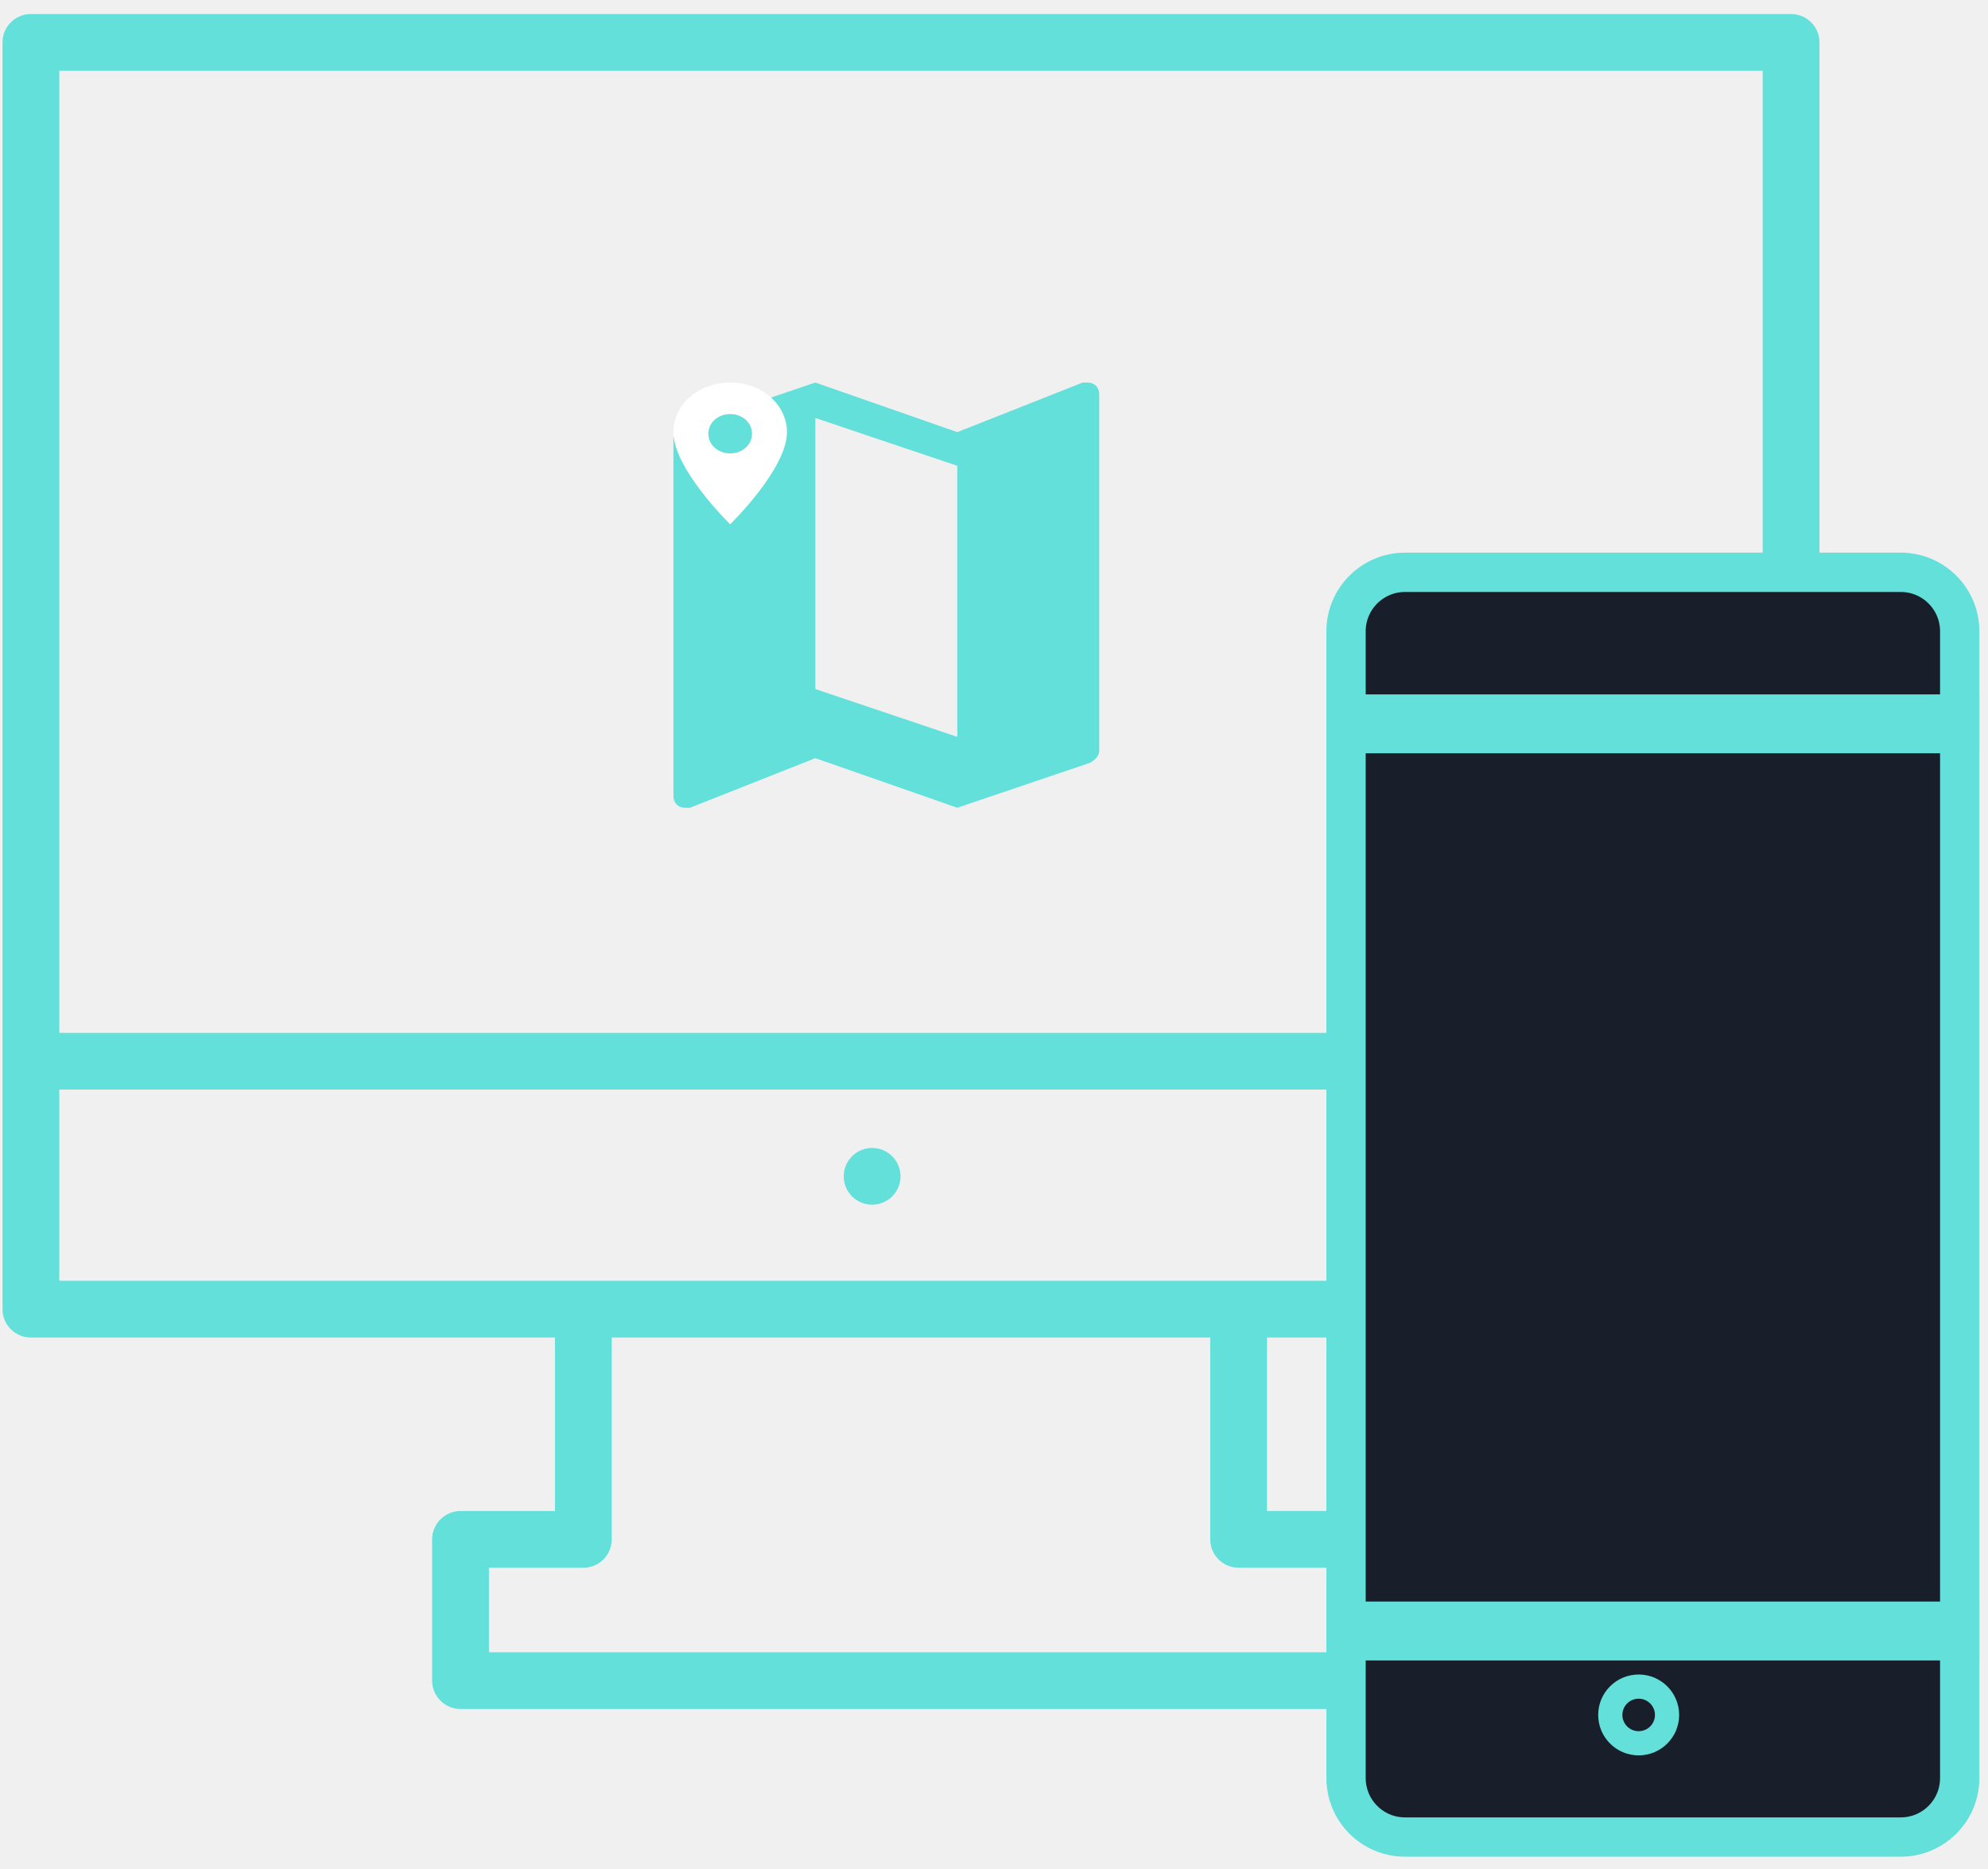
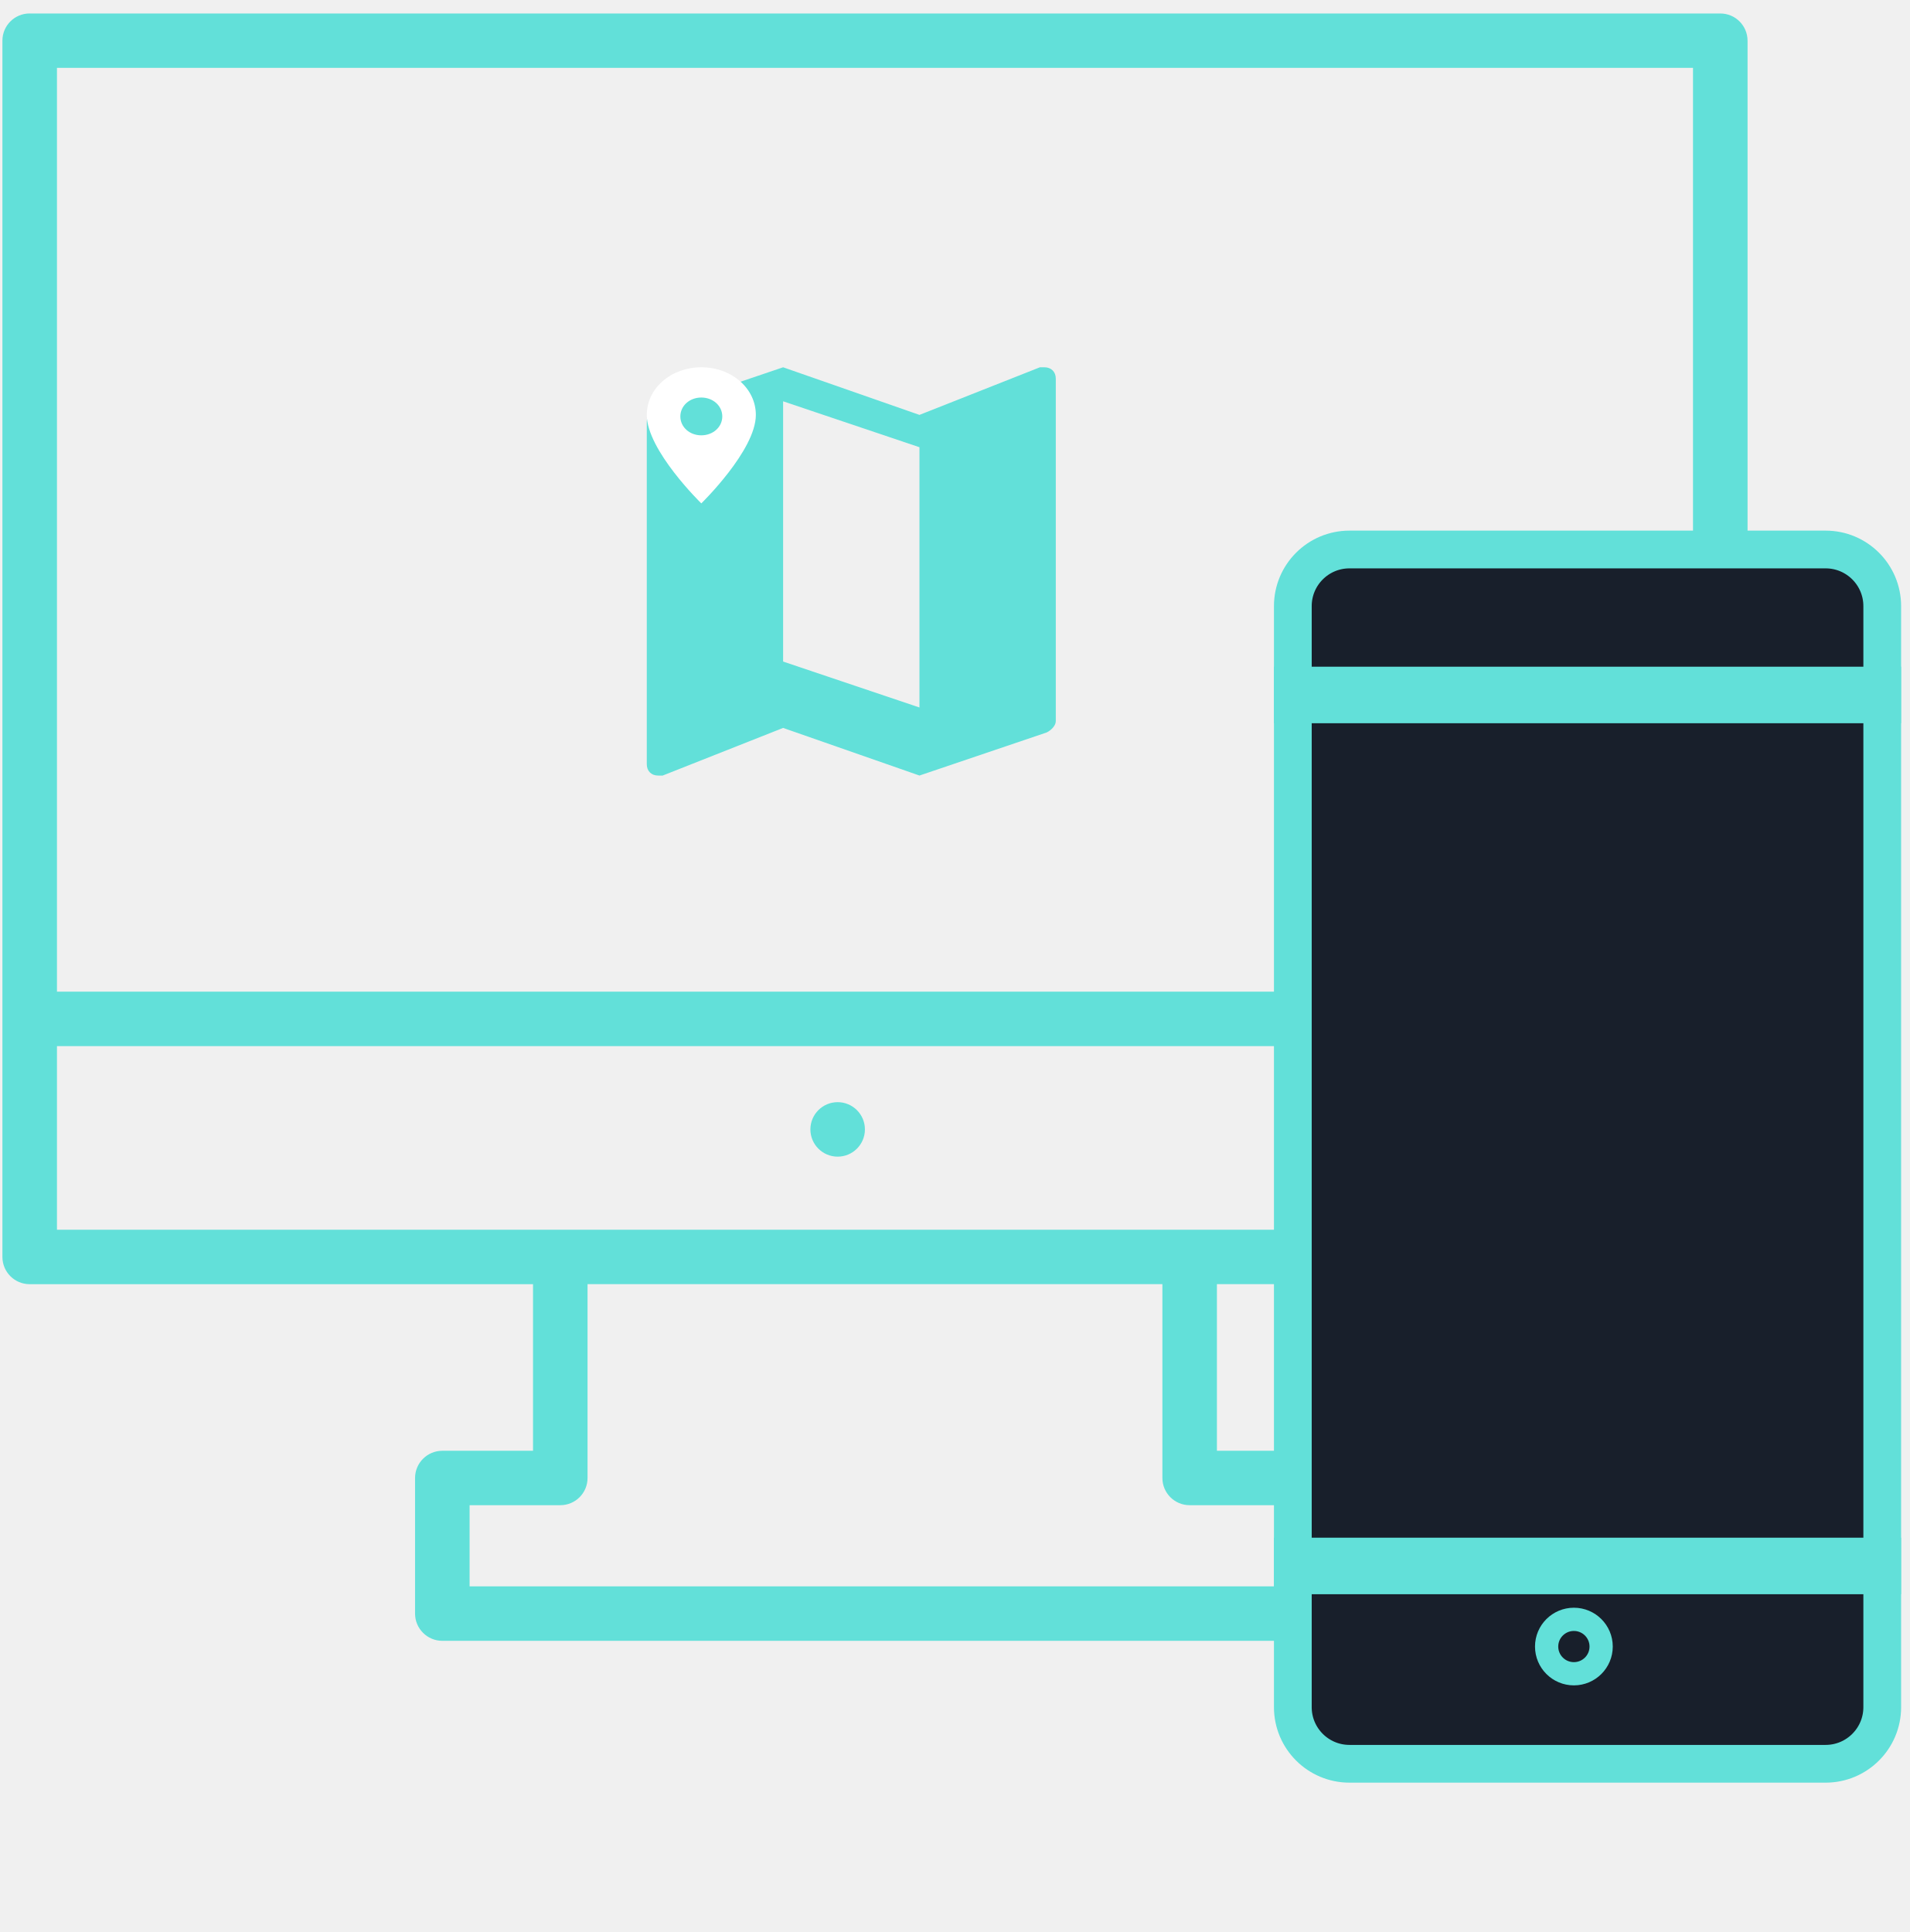
- <svg xmlns="http://www.w3.org/2000/svg" width="83" height="78">
+ <svg xmlns="http://www.w3.org/2000/svg" width="83" height="84">
  <g fill="none" fill-rule="evenodd">
    <path d="M2.476 53.466h71.117v-7.983H2.476v7.983zm49.237 11.977h3.943v3.529H20.413v-3.529h3.942c.656 0 1.185-.529 1.185-1.183v-8.427h24.988v8.427c0 .654.53 1.183 1.185 1.183zM2.476 43.116h71.117V2.95H2.476v40.165zM1.29.585C.635.585.105 1.114.105 1.768V54.65c0 .655.53 1.184 1.185 1.184h21.88v7.243h-3.943c-.655 0-1.185.532-1.185 1.184v5.895c0 .652.53 1.184 1.185 1.184h37.615c.654 0 1.185-.532 1.185-1.184V64.26c0-.652-.531-1.184-1.185-1.184h-3.944v-7.243h21.88c.655 0 1.186-.53 1.186-1.184V1.77c0-.655-.531-1.184-1.185-1.184H1.29z" fill="#62E0D9" />
    <path d="M36.412 47.92c-.654 0-1.185.53-1.185 1.184a1.185 1.185 0 0 0 2.37 0c0-.653-.531-1.184-1.185-1.184" fill="#62E0D9" />
    <g transform="translate(55.377 23.07)" stroke="#62E0D9">
      <rect stroke-width="1.641" fill="#181F2B" x=".821" y=".821" width="25.621" height="52.795" rx="2.462" />
      <path stroke-width="1.458" fill="#FFF" d="M.729 6.646h25.803v1H.729zM.729 44.515h25.803v1H.729z" />
      <ellipse stroke-width="1.01" cx="13.038" cy="48.519" rx="1.185" ry="1.183" />
    </g>
    <g>
      <path d="M45.4 15.969h-.197l-5.235 2.07-5.927-2.07-5.531 1.874c-.198.098-.395.197-.395.493v14.89c0 .297.197.494.494.494h.197l5.235-2.071 5.927 2.07 5.531-1.873c.198-.099.395-.296.395-.493V16.462c0-.296-.197-.493-.494-.493zM39.968 30.76l-5.927-1.997V17.448l5.927 1.997v11.316z" fill="#62E0D9" />
      <path d="M30.485 15.969c-1.32 0-2.37.917-2.37 2.07 0 1.54 2.37 3.847 2.37 3.847s2.371-2.308 2.371-3.846c0-1.154-1.05-2.071-2.37-2.071zm0 2.958c-.51 0-.911-.361-.911-.821 0-.46.4-.822.911-.822s.912.361.912.822c0 .46-.401.821-.912.821z" fill="#FFF" />
    </g>
  </g>
</svg>
